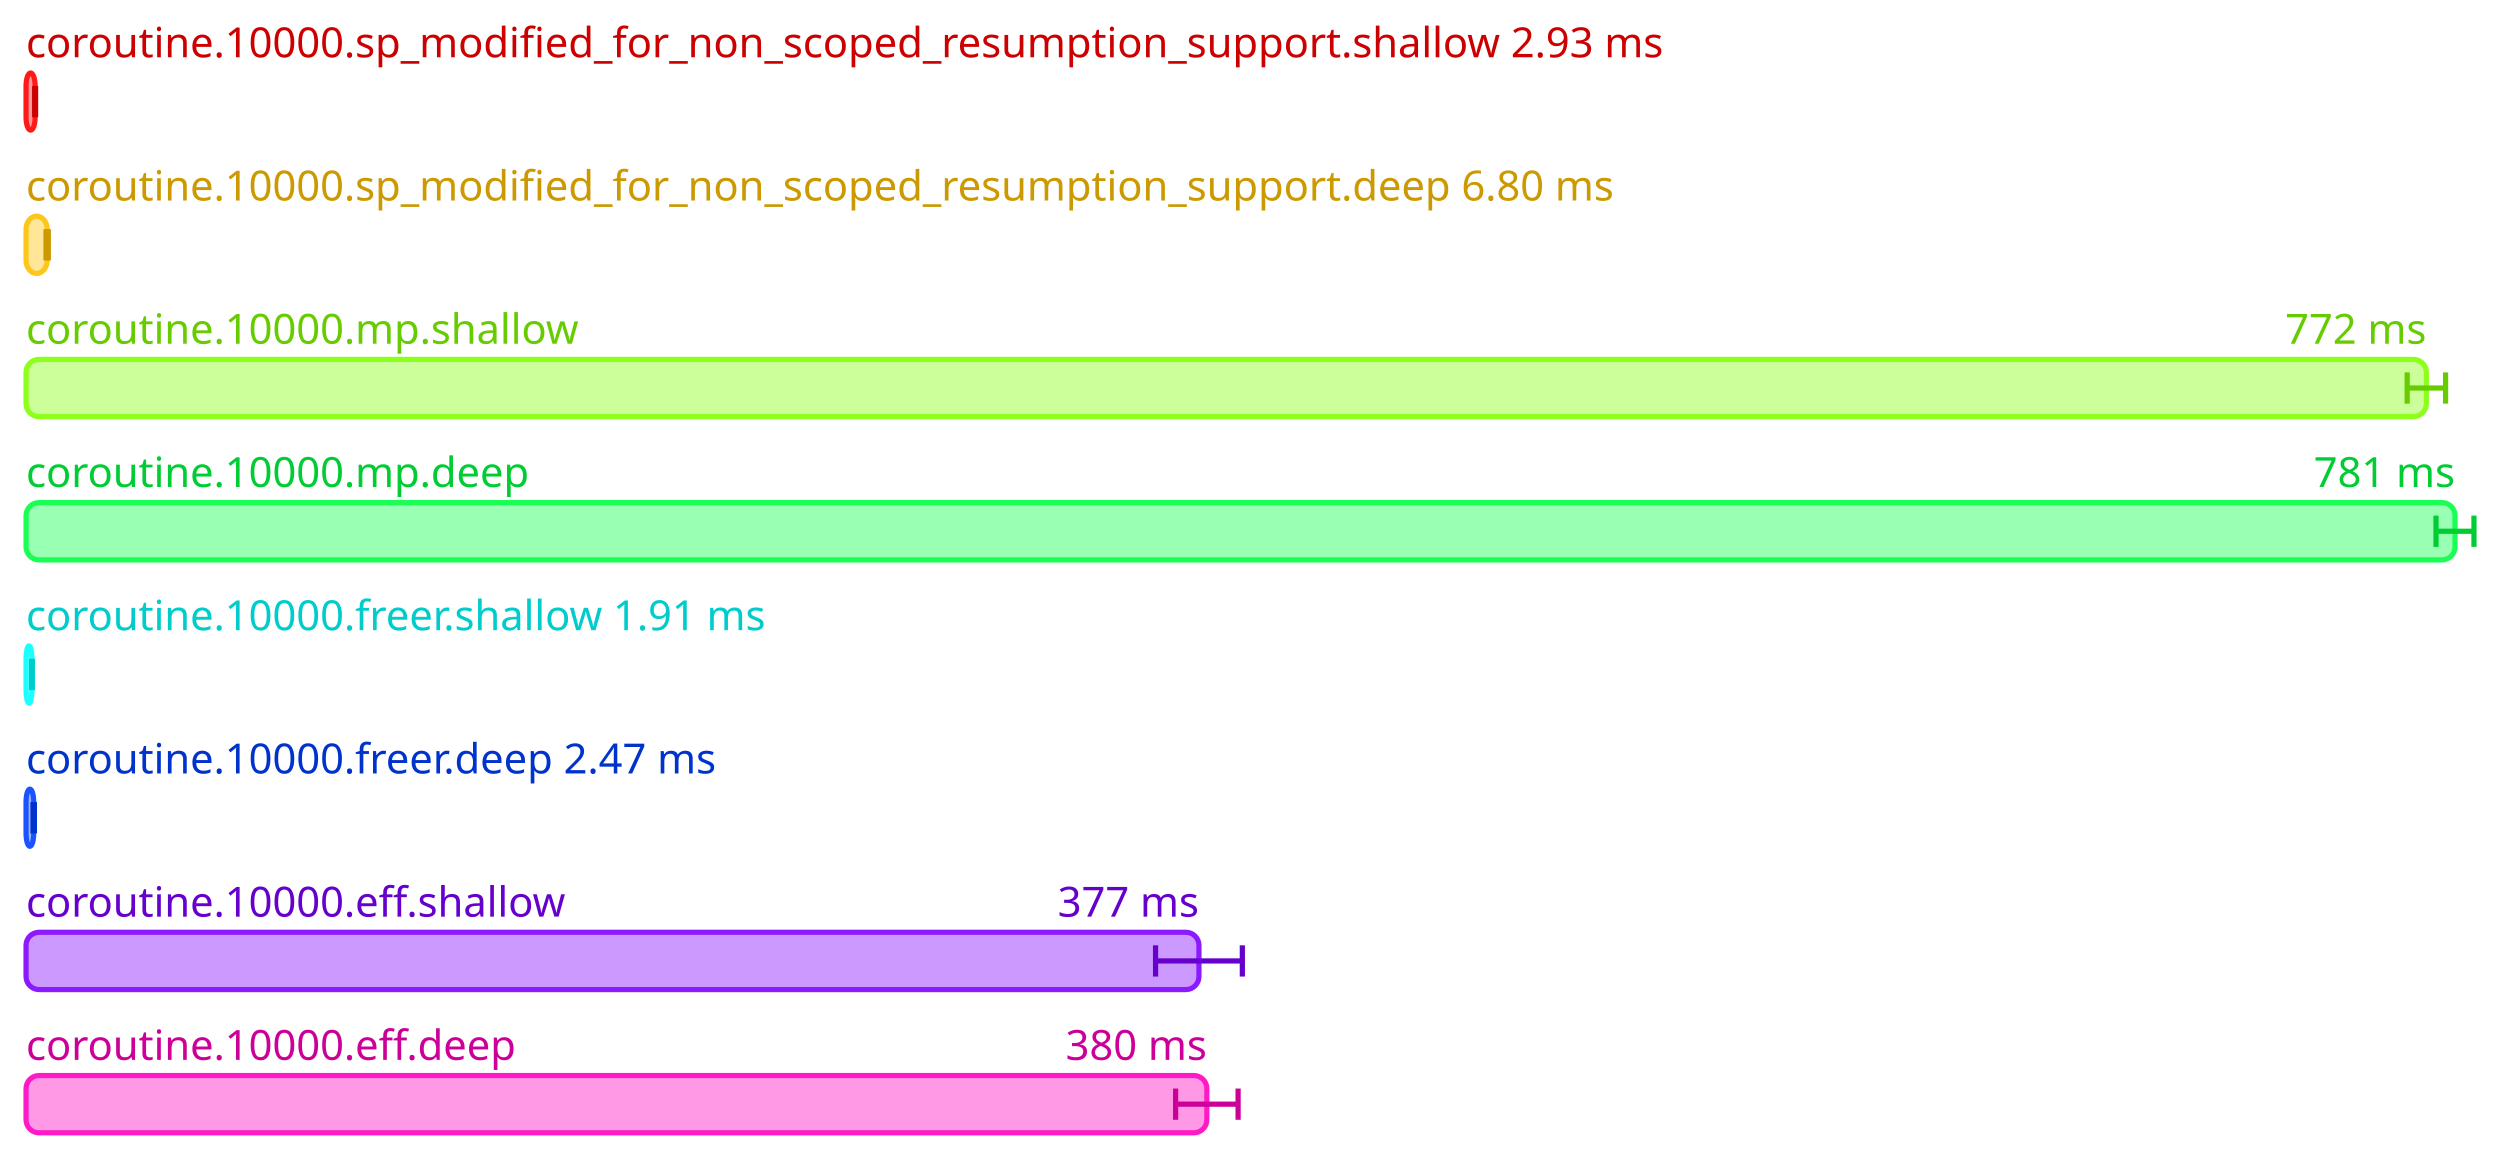
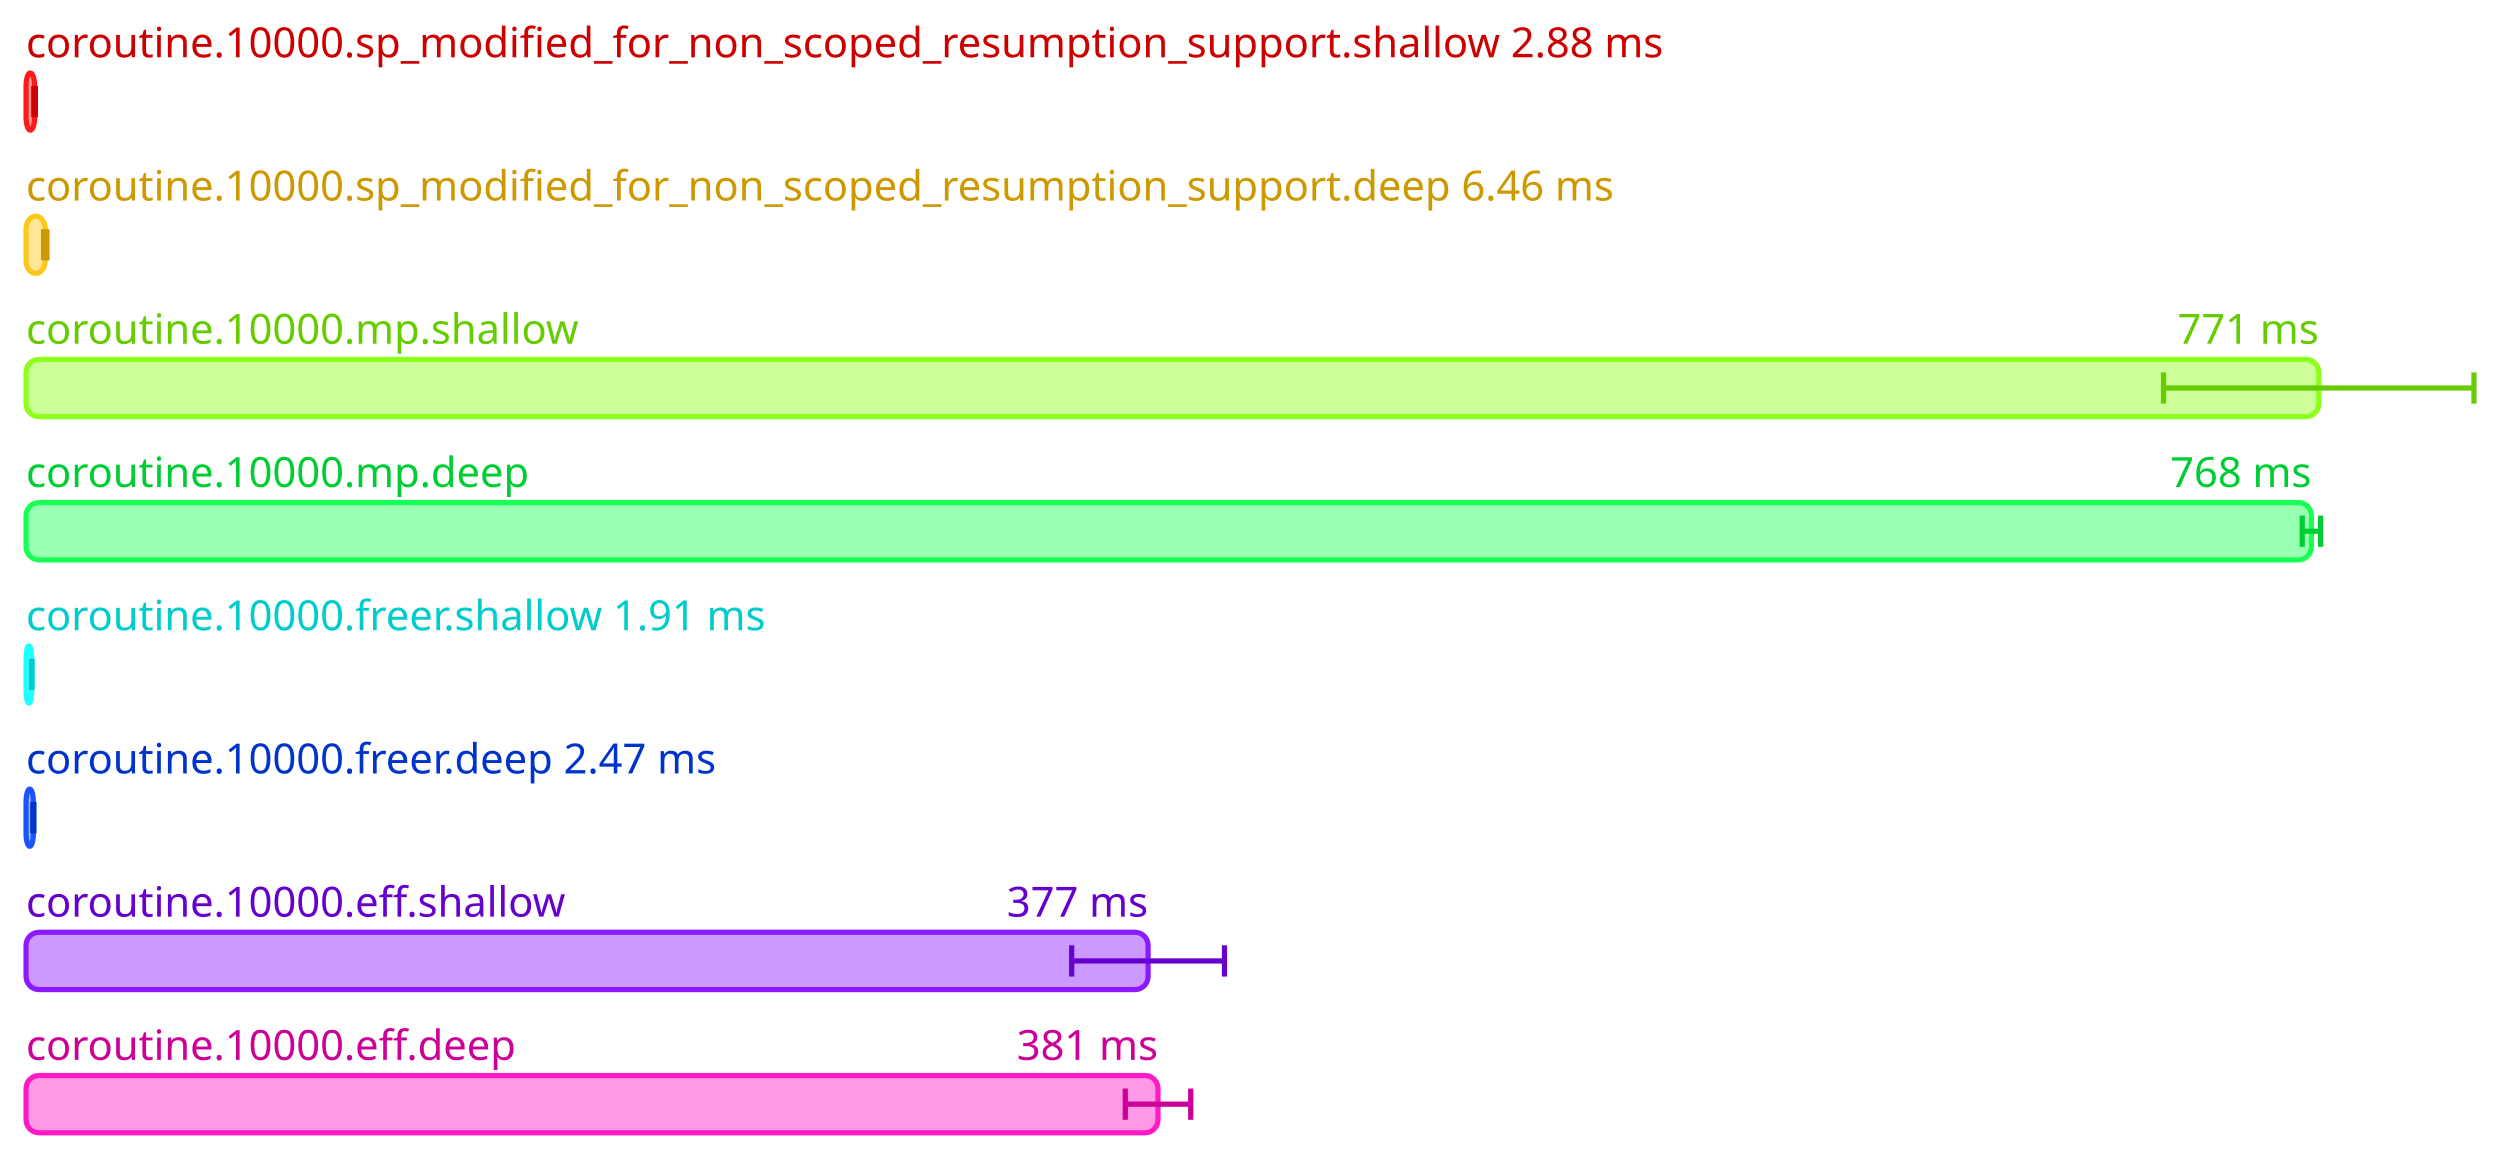
<svg xmlns="http://www.w3.org/2000/svg" height="447" width="960.0" font-size="16" font-family="sans-serif" stroke-width="2">
  <g transform="translate(10.0 0)">
-     <text fill="hsl(0, 100%, 40%)" y="22">coroutine.10000.sp_modified_for_non_scoped_resumption_support.shallow 2.93 ms</text>
+     <text fill="hsl(0, 100%, 40%)" y="22">coroutine.10000.sp_modified_for_non_scoped_resumption_support.shallow 2.88 ms</text>
    <g>
-       <rect y="28" rx="5" height="22" width="3.492" fill="hsl(0, 100%, 80%)" stroke="hsl(0, 100%, 55%)" />
+       <rect y="28" rx="5" height="22" width="3.288" fill="hsl(0, 100%, 80%)" stroke="hsl(0, 100%, 55%)" />
      <g stroke="hsl(0, 100%, 40%)">
-         <line x1="3.318" x2="3.666" y1="39" y2="39" />
-         <line x1="3.318" x2="3.318" y1="33" y2="45" />
-         <line x1="3.666" x2="3.666" y1="33" y2="45" />
+         <line x1="2.982" x2="3.593" y1="39" y2="39" />
+         <line x1="2.982" x2="2.982" y1="33" y2="45" />
+         <line x1="3.593" x2="3.593" y1="33" y2="45" />
      </g>
    </g>
-     <text fill="hsl(45, 100%, 40%)" y="77">coroutine.10000.sp_modified_for_non_scoped_resumption_support.deep 6.80 ms</text>
+     <text fill="hsl(45, 100%, 40%)" y="77">coroutine.10000.sp_modified_for_non_scoped_resumption_support.deep 6.46 ms</text>
    <g>
-       <rect y="83" rx="5" height="22" width="8.115" fill="hsl(45, 100%, 80%)" stroke="hsl(45, 100%, 55%)" />
+       <rect y="83" rx="5" height="22" width="7.381" fill="hsl(45, 100%, 80%)" stroke="hsl(45, 100%, 55%)" />
      <g stroke="hsl(45, 100%, 40%)">
-         <line x1="7.677" x2="8.553" y1="94" y2="94" />
-         <line x1="7.677" x2="7.677" y1="88" y2="100" />
-         <line x1="8.553" x2="8.553" y1="88" y2="100" />
+         <line x1="6.715" x2="8.048" y1="94" y2="94" />
+         <line x1="6.715" x2="6.715" y1="88" y2="100" />
+         <line x1="8.048" x2="8.048" y1="88" y2="100" />
      </g>
    </g>
    <g fill="hsl(90, 100%, 40%)">
      <text y="132">coroutine.10000.mp.shallow</text>
-       <text y="132" x="921.73" text-anchor="end">772  ms</text>
+       <text y="132" x="880.4" text-anchor="end">771  ms</text>
    </g>
    <g>
-       <rect y="138" rx="5" height="22" width="921.73" fill="hsl(90, 100%, 80%)" stroke="hsl(90, 100%, 55%)" />
+       <rect y="138" rx="5" height="22" width="880.4" fill="hsl(90, 100%, 80%)" stroke="hsl(90, 100%, 55%)" />
      <g stroke="hsl(90, 100%, 40%)">
-         <line x1="914.355" x2="929.105" y1="149" y2="149" />
-         <line x1="914.355" x2="914.355" y1="143" y2="155" />
-         <line x1="929.105" x2="929.105" y1="143" y2="155" />
+         <line x1="820.801" x2="940.0" y1="149" y2="149" />
+         <line x1="820.801" x2="820.801" y1="143" y2="155" />
+         <line x1="940.0" x2="940.0" y1="143" y2="155" />
      </g>
    </g>
    <g fill="hsl(135, 100%, 40%)">
      <text y="187">coroutine.10000.mp.deep</text>
-       <text y="187" x="932.717" text-anchor="end">781  ms</text>
+       <text y="187" x="877.581" text-anchor="end">768  ms</text>
    </g>
    <g>
-       <rect y="193" rx="5" height="22" width="932.717" fill="hsl(135, 100%, 80%)" stroke="hsl(135, 100%, 55%)" />
+       <rect y="193" rx="5" height="22" width="877.581" fill="hsl(135, 100%, 80%)" stroke="hsl(135, 100%, 55%)" />
      <g stroke="hsl(135, 100%, 40%)">
-         <line x1="925.435" x2="940.0" y1="204" y2="204" />
-         <line x1="925.435" x2="925.435" y1="198" y2="210" />
-         <line x1="940.0" x2="940.0" y1="198" y2="210" />
+         <line x1="874.052" x2="881.11" y1="204" y2="204" />
+         <line x1="874.052" x2="874.052" y1="198" y2="210" />
+         <line x1="881.11" x2="881.11" y1="198" y2="210" />
      </g>
    </g>
    <text fill="hsl(180, 100%, 40%)" y="242">coroutine.10000.freer.shallow 1.91 ms</text>
    <g>
-       <rect y="248" rx="5" height="22" width="2.275" fill="hsl(180, 100%, 80%)" stroke="hsl(180, 100%, 55%)" />
+       <rect y="248" rx="5" height="22" width="2.186" fill="hsl(180, 100%, 80%)" stroke="hsl(180, 100%, 55%)" />
      <g stroke="hsl(180, 100%, 40%)">
-         <line x1="2.134" x2="2.417" y1="259" y2="259" />
-         <line x1="2.134" x2="2.134" y1="253" y2="265" />
-         <line x1="2.417" x2="2.417" y1="253" y2="265" />
+         <line x1="2.067" x2="2.306" y1="259" y2="259" />
+         <line x1="2.067" x2="2.067" y1="253" y2="265" />
+         <line x1="2.306" x2="2.306" y1="253" y2="265" />
      </g>
    </g>
    <text fill="hsl(225, 100%, 40%)" y="297">coroutine.10000.freer.deep 2.47 ms</text>
    <g>
-       <rect y="303" rx="5" height="22" width="2.944" fill="hsl(225, 100%, 80%)" stroke="hsl(225, 100%, 55%)" />
+       <rect y="303" rx="5" height="22" width="2.824" fill="hsl(225, 100%, 80%)" stroke="hsl(225, 100%, 55%)" />
      <g stroke="hsl(225, 100%, 40%)">
-         <line x1="2.682" x2="3.205" y1="314" y2="314" />
-         <line x1="2.682" x2="2.682" y1="308" y2="320" />
-         <line x1="3.205" x2="3.205" y1="308" y2="320" />
+         <line x1="2.618" x2="3.03" y1="314" y2="314" />
+         <line x1="2.618" x2="2.618" y1="308" y2="320" />
+         <line x1="3.03" x2="3.03" y1="308" y2="320" />
      </g>
    </g>
    <g fill="hsl(270, 100%, 40%)">
      <text y="352">coroutine.10000.eff.shallow</text>
-       <text y="352" x="450.392" text-anchor="end">377  ms</text>
+       <text y="352" x="430.864" text-anchor="end">377  ms</text>
    </g>
    <g>
-       <rect y="358" rx="5" height="22" width="450.392" fill="hsl(270, 100%, 80%)" stroke="hsl(270, 100%, 55%)" />
+       <rect y="358" rx="5" height="22" width="430.864" fill="hsl(270, 100%, 80%)" stroke="hsl(270, 100%, 55%)" />
      <g stroke="hsl(270, 100%, 40%)">
-         <line x1="433.731" x2="467.053" y1="369" y2="369" />
-         <line x1="433.731" x2="433.731" y1="363" y2="375" />
-         <line x1="467.053" x2="467.053" y1="363" y2="375" />
+         <line x1="401.53" x2="460.199" y1="369" y2="369" />
+         <line x1="401.53" x2="401.53" y1="363" y2="375" />
+         <line x1="460.199" x2="460.199" y1="363" y2="375" />
      </g>
    </g>
    <g fill="hsl(315, 100%, 40%)">
      <text y="407">coroutine.10000.eff.deep</text>
-       <text y="407" x="453.43" text-anchor="end">380  ms</text>
+       <text y="407" x="434.671" text-anchor="end">381  ms</text>
    </g>
    <g>
-       <rect y="413" rx="5" height="22" width="453.43" fill="hsl(315, 100%, 80%)" stroke="hsl(315, 100%, 55%)" />
+       <rect y="413" rx="5" height="22" width="434.671" fill="hsl(315, 100%, 80%)" stroke="hsl(315, 100%, 55%)" />
      <g stroke="hsl(315, 100%, 40%)">
-         <line x1="441.433" x2="465.426" y1="424" y2="424" />
-         <line x1="441.433" x2="441.433" y1="418" y2="430" />
-         <line x1="465.426" x2="465.426" y1="418" y2="430" />
+         <line x1="422.11" x2="447.231" y1="424" y2="424" />
+         <line x1="422.11" x2="422.11" y1="418" y2="430" />
+         <line x1="447.231" x2="447.231" y1="418" y2="430" />
      </g>
    </g>
  </g>
</svg>
